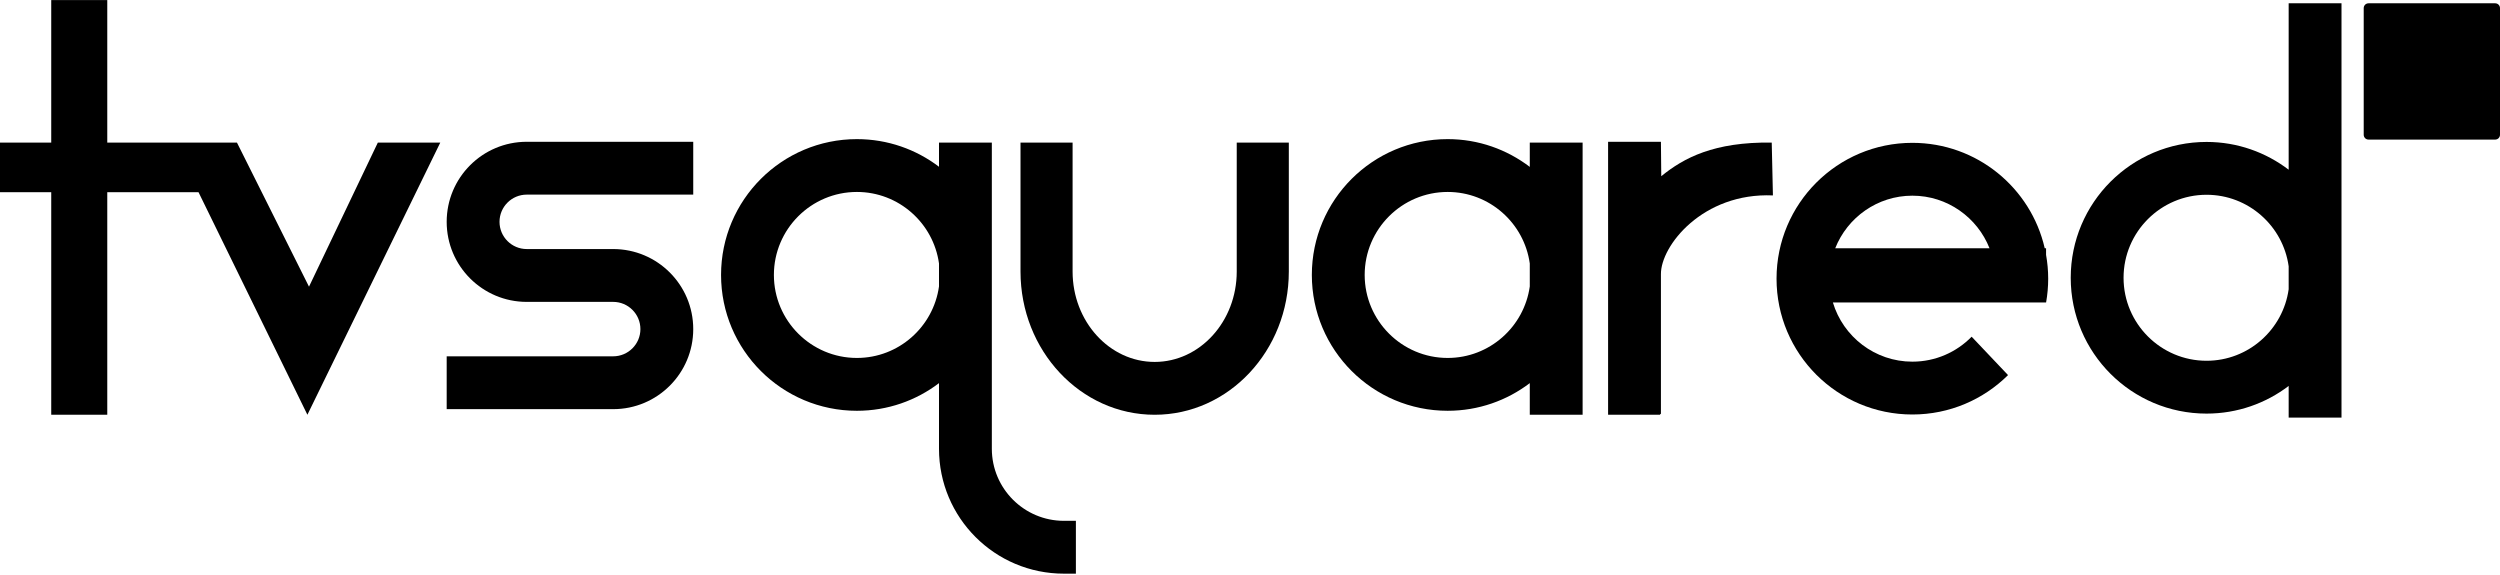
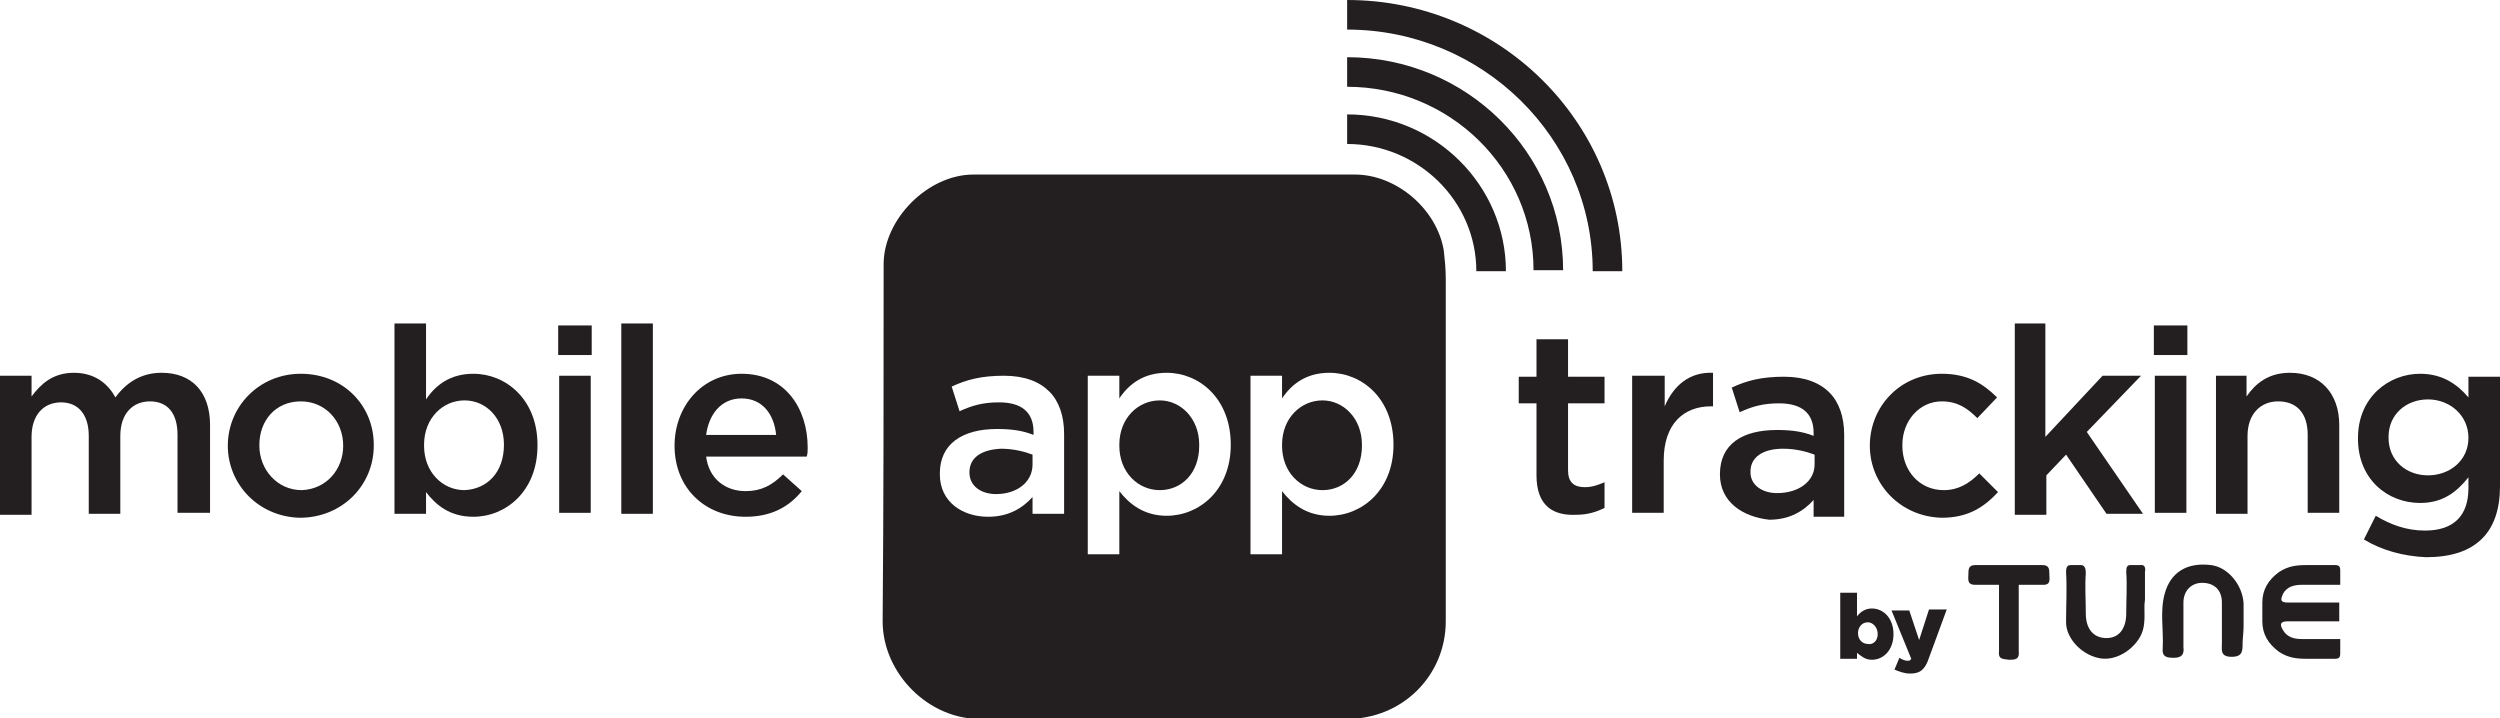
- <svg xmlns="http://www.w3.org/2000/svg" version="1.1" id="Layer_1" x="0px" y="0px" width="500px" height="115px" viewBox="0 0 500 115" enable-background="new 0 0 500 115" xml:space="preserve">
+ <svg xmlns="http://www.w3.org/2000/svg" version="1.1" id="Layer_1" x="0px" y="0px" width="253.5px" height="72.8px" viewBox="0 0 253.5 72.8" enable-background="new 0 0 253.5 72.8" xml:space="preserve">
+   <path fill="#231F20" d="M227.5,63.5c0-0.8,0-1.5,0-2.3c-0.1-1.9-1.6-3.7-3.3-3.9c-2.4-0.3-4.1,0.7-4.7,2.9c-0.5,1.8-0.1,3.7-0.2,5.5  c-0.1,0.9,0.4,1,1.1,1c0.8,0,1.1-0.3,1-1.1c0-1.5,0-3,0-4.5c0-1.2,0.8-2,1.9-2c1.2,0,2,0.7,2,2c0,1.4,0,2.7,0,4.1  c0,0.7-0.2,1.4,1,1.4c1.1,0,1.1-0.6,1.1-1.4C227.4,64.8,227.5,64.1,227.5,63.5z" />
  <g>
-     <polygon points="61.8,57.335 47.39,28.517 21.454,28.517 21.454,0.018 10.247,0.018 10.247,28.517 0,28.517 0,38.443    10.247,38.443 10.247,82.951 21.454,82.951 21.454,38.443 39.705,38.443 61.479,82.951 88.056,28.517 75.568,28.517  " />
-     <path d="M89.337,44.367c0,8.842,7.168,16.01,16.01,16.01h3.221c0,0,0,0,0,0h14.071c3.001,0,5.443,2.442,5.443,5.443   c0,3.001-2.442,5.443-5.443,5.443H89.337v10.567h33.301c8.842,0,16.01-7.168,16.01-16.01c0-8.842-7.168-16.01-16.01-16.01h-0.115   c0,0,0,0,0,0h-17.177c-3.001,0-5.443-2.442-5.443-5.443s2.442-5.443,5.443-5.443h33.302V28.356h-33.301   C96.505,28.356,89.337,35.524,89.337,44.367z" />
-     <path d="M198.367,89.756V28.517H187.8v4.837c-4.562-3.467-10.25-5.529-16.422-5.529c-15.003,0-27.166,12.163-27.166,27.166   s12.163,27.166,27.166,27.166c6.172,0,11.86-2.062,16.422-5.529v13.128c0,13.794,11.182,24.976,24.976,24.976h2.402v-10.567h-2.402   C204.831,104.165,198.367,97.701,198.367,89.756z M171.378,71.589c-9.153,0-16.599-7.446-16.599-16.599s7.446-16.599,16.599-16.599   c8.373,0,15.3,6.238,16.422,14.307v4.585C186.678,65.352,179.752,71.589,171.378,71.589z" />
-     <path d="M247.348,54.311c0,9.966-7.363,18.074-16.414,18.074s-16.415-8.108-16.415-18.074V28.517h-10.417v25.794   c0,15.818,12.013,28.641,26.831,28.641c14.819,0,26.831-12.823,26.831-28.641V28.517h-10.417V54.311z" />
-     <path d="M305.956,33.379c-4.562-3.475-10.244-5.555-16.422-5.555c-15.003,0-27.166,12.163-27.166,27.166   s12.163,27.166,27.166,27.166c6.173,0,11.862-2.062,16.422-5.531v6.326h10.567V28.517h-10.567V33.379z M289.534,71.589   c-9.153,0-16.599-7.446-16.599-16.599s7.446-16.599,16.599-16.599c8.373,0,15.3,6.238,16.422,14.307v4.585   C304.833,65.352,297.907,71.589,289.534,71.589z" />
-     <path d="M457.733,33.943c-4.562-3.475-10.244-5.555-16.422-5.555c-15.003,0-27.166,12.163-27.166,27.166   s12.163,27.166,27.166,27.166c6.173,0,11.862-2.062,16.422-5.531v6.326H468.3V0.659h-10.567V33.943z M441.311,72.153   c-9.153,0-16.599-7.446-16.599-16.599s7.446-16.599,16.599-16.599c8.373,0,15.3,6.238,16.422,14.307v4.585   C456.611,65.915,449.684,72.153,441.311,72.153z" />
-     <path d="M332.253,35.241l-0.068-6.884h-10.567v54.595h10.417v-0.16h0.15V54.843c-0.052-5.673,8.354-16.36,22.4-15.76l-0.238-10.567   C342.819,28.356,336.766,31.563,332.253,35.241z" />
-     <path d="M409.214,49.65h-0.267c-2.764-12.073-13.563-21.082-26.473-21.082c-15.003,0-27.166,12.163-27.166,27.166   S367.47,82.9,382.473,82.9c7.464,0,14.224-3.01,19.134-7.882l-7.278-7.677c-3.015,3.079-7.216,4.992-11.856,4.992   c-7.497,0-13.841-4.998-15.895-11.834h42.635v-0.001c0.001,0.001,0.002,0.001,0.004,0.002c0.276-1.547,0.421-3.139,0.421-4.765   c0-1.626-0.151-3.217-0.425-4.765V49.65z M367.045,49.65c2.433-6.149,8.425-10.515,15.429-10.515s12.995,4.367,15.429,10.515   H367.045z" />
-     <path d="M499.039,0.659h-25.336c-0.531,0-0.961,0.43-0.961,0.961v25.336c0,0.531,0.43,0.961,0.961,0.961h25.336   c0.531,0,0.961-0.43,0.961-0.961V1.619C500,1.089,499.57,0.659,499.039,0.659z" />
+     <path fill="#231F20" d="M0,38.1h3.2v2.1c0.9-1.2,2.1-2.4,4.3-2.4c2,0,3.4,1,4.2,2.5c1.1-1.5,2.6-2.5,4.7-2.5c3,0,4.9,1.9,4.9,5.3   v8.9H18v-7.9c0-2.2-1-3.4-2.8-3.4c-1.7,0-3,1.2-3,3.5v7.9H9v-7.9c0-2.2-1.1-3.4-2.8-3.4c-1.8,0-3,1.3-3,3.5v7.9H0V38.1z" />
+     <path fill="#231F20" d="M23.1,45.2L23.1,45.2c0-4,3.2-7.3,7.4-7.3c4.3,0,7.4,3.2,7.4,7.2v0.1c0,4-3.2,7.3-7.5,7.3   C26.2,52.4,23.1,49.1,23.1,45.2z M34.8,45.2L34.8,45.2c0-2.5-1.8-4.5-4.3-4.5c-2.6,0-4.2,2-4.2,4.4v0.1c0,2.4,1.8,4.5,4.3,4.5   C33.1,49.6,34.8,47.6,34.8,45.2z" />
+     <path fill="#231F20" d="M43.2,49.9v2.2H40V32.8h3.2v7.7c1-1.5,2.5-2.6,4.8-2.6c3.3,0,6.5,2.6,6.5,7.2v0.1c0,4.6-3.2,7.2-6.5,7.2   C45.6,52.4,44.2,51.2,43.2,49.9z M51.1,45.1L51.1,45.1c0-2.7-1.8-4.5-4-4.5s-4.1,1.8-4.1,4.5v0.1c0,2.7,1.9,4.5,4.1,4.5   C49.4,49.6,51.1,47.9,51.1,45.1z" />
+     <path fill="#231F20" d="M56.5,33H60v3h-3.4V33z M56.7,38.1h3.2v13.9h-3.2V38.1z" />
+     <path fill="#231F20" d="M63,32.8h3.2v19.3H63V32.8z" />
+     <path fill="#231F20" d="M68.4,45.2L68.4,45.2c0-4,2.8-7.3,6.8-7.3c4.4,0,6.7,3.5,6.7,7.5c0,0.3,0,0.6-0.1,0.9H71.6   c0.3,2.3,2,3.5,4,3.5c1.6,0,2.7-0.6,3.8-1.7l1.9,1.7c-1.3,1.6-3.1,2.6-5.7,2.6C71.5,52.4,68.4,49.5,68.4,45.2z M78.7,44.1   c-0.2-2.1-1.4-3.7-3.5-3.7c-2,0-3.3,1.5-3.6,3.7H78.7z" />
  </g>
+   <g>
+     <path fill="#231F20" d="M134.1,40.6c-2.2,0-4.1,1.8-4.1,4.5v0.1c0,2.7,1.9,4.5,4.1,4.5c2.2,0,4-1.7,4-4.5v-0.1   C138.1,42.4,136.2,40.6,134.1,40.6z" />
+     <path fill="#231F20" d="M117.6,40.6c-2.2,0-4.1,1.8-4.1,4.5v0.1c0,2.7,1.9,4.5,4.1,4.5c2.2,0,4-1.7,4-4.5v-0.1   C121.6,42.4,119.7,40.6,117.6,40.6z" />
+     <path fill="#231F20" d="M146.4,25.4c-0.7-4.2-4.8-7.7-9-7.7c-12.9,0-25.8,0-38.7,0c-4.6,0-9.1,4.5-9.1,9.1c0,12.1,0,24.1-0.1,36.2   c0,5.3,4.7,10,10,9.9c6.2-0.1,12.3,0,18.5,0c6.2,0,12.4,0,18.6,0c5.6,0,10-4.4,10-9.9c0-11.6,0-23.2,0-34.7   C146.6,27.2,146.5,26.3,146.4,25.4z M107.8,52.1h-3.1v-1.7c-1,1.1-2.4,2-4.5,2c-2.6,0-4.9-1.5-4.9-4.3V48c0-3,2.3-4.5,5.8-4.5   c1.6,0,2.7,0.2,3.7,0.6v-0.3c0-2-1.2-3-3.5-3c-1.6,0-2.7,0.3-4,0.9l-0.8-2.5c1.5-0.7,3-1.1,5.3-1.1c2.1,0,3.6,0.6,4.6,1.6   c1,1,1.5,2.5,1.5,4.3V52.1z M124.8,45.1c0,4.6-3.2,7.2-6.5,7.2c-2.3,0-3.8-1.2-4.8-2.5v6.4h-3.2V38.1h3.2v2.3   c1-1.5,2.5-2.6,4.8-2.6C121.6,37.8,124.8,40.4,124.8,45.1L124.8,45.1z M141.3,45.1c0,4.6-3.2,7.2-6.5,7.2c-2.3,0-3.8-1.2-4.8-2.5   v6.4h-3.2V38.1h3.2v2.3c1-1.5,2.5-2.6,4.8-2.6C138.1,37.8,141.3,40.4,141.3,45.1L141.3,45.1z" />
+     <path fill="#231F20" d="M98.3,47.9L98.3,47.9c0,1.4,1.2,2.2,2.7,2.2c2.1,0,3.7-1.2,3.7-3v-1c-0.8-0.3-1.9-0.6-3.2-0.6   C99.5,45.6,98.3,46.4,98.3,47.9z" />
+   </g>
+   <g>
+     <path fill="#231F20" d="M188.3,66.2v0.6h-1.7v-6.7h1.7v2.4c0.3-0.4,0.8-0.8,1.5-0.8c1.2,0,2.2,1,2.2,2.6v0c0,1.6-1,2.6-2.2,2.6   C189.1,66.9,188.7,66.5,188.3,66.2z M190.4,64.3L190.4,64.3c0-0.7-0.5-1.2-1-1.2c-0.6,0-1,0.5-1,1.1v0c0,0.7,0.5,1.1,1,1.1   C189.9,65.4,190.4,65,190.4,64.3z" />
+     <path fill="#231F20" d="M195.6,61.8h1.8l-1.8,4.9c-0.4,1.2-0.9,1.6-1.9,1.6c-0.6,0-1.1-0.2-1.6-0.4l0.5-1.2   c0.3,0.2,0.6,0.3,0.8,0.3c0.2,0,0.3,0,0.4-0.2l-2-4.9h1.8l1,3L195.6,61.8z" />
+   </g>
+   <g>
+     <path fill="#231F20" d="M155.8,48.2v-7.3H154v-2.7h1.8v-3.8h3.2v3.8h3.7v2.7H159v6.8c0,1.2,0.6,1.7,1.7,1.7c0.7,0,1.3-0.2,2-0.5   v2.6c-0.8,0.4-1.7,0.7-2.9,0.7C157.5,52.3,155.8,51.3,155.8,48.2z" />
+     <path fill="#231F20" d="M165.6,38.1h3.2v3.1c0.9-2.1,2.5-3.5,4.9-3.4v3.4h-0.2c-2.8,0-4.8,1.8-4.8,5.5v5.3h-3.2V38.1z" />
+     <path fill="#231F20" d="M174.4,48.1L174.4,48.1c0-3.1,2.3-4.5,5.8-4.5c1.6,0,2.7,0.2,3.7,0.6v-0.3c0-2-1.2-3-3.5-3   c-1.6,0-2.7,0.3-4,0.9l-0.8-2.5c1.5-0.7,3-1.1,5.3-1.1c2.1,0,3.6,0.6,4.6,1.6c1,1,1.5,2.5,1.5,4.3v8.3h-3.1v-1.7   c-1,1.1-2.4,2-4.5,2C176.7,52.4,174.4,50.9,174.4,48.1z M184,47.1v-1c-0.8-0.3-1.9-0.6-3.2-0.6c-2.1,0-3.3,0.9-3.3,2.3v0.1   c0,1.3,1.2,2.1,2.7,2.1C182.4,50,184,48.8,184,47.1z" />
+     <path fill="#231F20" d="M189.6,45.2L189.6,45.2c0-4,3.1-7.3,7.3-7.3c2.6,0,4.2,1,5.6,2.4l-2,2.1c-1-1-2-1.7-3.6-1.7   c-2.3,0-4,2-4,4.4v0.1c0,2.5,1.7,4.5,4.2,4.5c1.5,0,2.6-0.7,3.6-1.7l1.9,1.9c-1.4,1.5-3,2.6-5.7,2.6   C192.7,52.4,189.6,49.1,189.6,45.2z" />
+     <path fill="#231F20" d="M204.2,32.8h3.2v11.5l5.8-6.2h3.9l-5.5,5.7l5.7,8.3h-3.7l-4.1-6l-2,2.1v4h-3.2V32.8z" />
+     <path fill="#231F20" d="M218.4,33h3.4v3h-3.4V33z M218.5,38.1h3.2v13.9h-3.2V38.1z" />
+     <path fill="#231F20" d="M224.6,38.1h3.2v2.1c0.9-1.3,2.2-2.4,4.4-2.4c3.1,0,5,2.1,5,5.3v8.9H234v-7.9c0-2.2-1.1-3.4-3-3.4   c-1.8,0-3.1,1.3-3.1,3.5v7.9h-3.2V38.1z" />
+     <path fill="#231F20" d="M239.7,54.7l1.2-2.4c1.5,0.9,3.1,1.5,5,1.5c2.9,0,4.4-1.5,4.4-4.3v-1.1c-1.2,1.5-2.6,2.6-4.9,2.6   c-3.3,0-6.3-2.4-6.3-6.5v-0.1c0-4.1,3.1-6.5,6.3-6.5c2.3,0,3.8,1.1,4.9,2.4v-2.1h3.2v11.1c0,2.3-0.6,4.1-1.8,5.3   c-1.3,1.3-3.2,1.9-5.7,1.9C243.7,56.4,241.5,55.8,239.7,54.7z M250.3,44.4L250.3,44.4c0-2.3-1.9-3.9-4.1-3.9s-4,1.5-4,3.8v0.1   c0,2.3,1.8,3.8,4,3.8C248.4,48.2,250.3,46.7,250.3,44.4z" />
+   </g>
+   <path fill="#231F20" d="M207.8,58.1c0-0.5-0.1-0.8-0.7-0.8c-0.8,0-1.6,0-2.4,0c-0.3,0-0.6,0-0.9,0c0,0-0.1,0-0.1,0c0,0-0.1,0-0.1,0  c-0.3,0-0.6,0-0.9,0c-0.8,0-1.6,0-2.4,0c-0.6,0-0.7,0.3-0.7,0.8c0,0.6-0.2,1.2,0.7,1.2c0,0,0.1,0,0.1,0l1.9,0h0.4v0.6v5.8  c0,0.1,0,0.2,0,0.3c-0.1,0.9,0.4,0.8,1,0.9c0.6,0,1.1,0,1-0.9c0-0.1,0-0.2,0-0.3v-5.8v-0.6h0.4h2.1C208,59.3,207.8,58.7,207.8,58.1z  " />
+   <g>
+     <path fill="#231F20" d="M217.2,57.3h-0.4c0,0-0.1,0-0.1,0c-0.1,0-0.2,0-0.3,0H216c-0.3,0-0.4,0.2-0.4,0.7c0.1,1.4,0,2.8,0,4.2   c0,1.5-0.7,2.5-2,2.5c-1.3,0-2.1-0.9-2.1-2.5c0-1.4-0.1-2.7,0-4.1c0-0.6-0.2-0.8-0.5-0.8h-0.5c-0.1,0-0.1,0-0.2,0h-0.3   c-0.3,0-0.5,0.1-0.5,0.7c0.1,1.7,0,3.4,0,5.1c0,1.6,1.5,3.2,3.2,3.6c1.5,0.4,3.2-0.5,4.1-1.8c1-1.4,0.5-2.9,0.7-4.1   c0-1.1,0-2,0-2.8C217.6,57.5,217.4,57.3,217.2,57.3z" />
+   </g>
+   <path fill="#231F20" d="M237.2,61.8v-0.7h-0.4h-0.6H234c-0.7,0-1.4,0-2,0c-0.9,0-0.7-0.4-0.5-0.9c0.4-0.7,1.1-0.9,1.9-0.9  c0.5,0,1,0,1.6,0h0h1.9h0.4v-0.5v0v-0.8v-0.2c0-0.3-0.1-0.5-0.5-0.5c0,0,0,0,0,0h-0.1c0,0,0,0,0,0h-2.9h0c-0.9,0-1.8,0.1-2.7,0.7  c-1.1,0.8-1.7,1.8-1.7,3.1c0,0.2,0,0.6,0,1h0c0,0,0,0.1,0,0.1c0,0,0,0.1,0,0.1h0c0,0.2,0,0.5,0,0.7c0,1.3,0.6,2.3,1.7,3.1  c0.9,0.6,1.8,0.7,2.7,0.7h0h2.9c0,0,0,0,0,0h0.1c0,0,0,0,0,0c0.4,0,0.5-0.2,0.5-0.5v-0.2v-0.8v0v-0.5h-0.4h-1.9h0c-0.5,0-1,0-1.6,0  c-0.8,0-1.5-0.2-1.9-0.9c-0.3-0.5-0.4-0.9,0.5-0.9c0.7,0,1.4,0,2,0h2.2h0.6h0.4v-0.6h0C237.2,62.2,237.2,61.9,237.2,61.8z" />
+   <path fill="#231F20" d="M164.5,27.5h-3C161.5,14,150.3,3,136.6,3V0C152,0,164.5,12.3,164.5,27.5z" />
+   <path fill="#231F20" d="M158.5,27.4h-3c0-10.3-8.5-18.6-18.9-18.6v-3C148.7,5.8,158.5,15.5,158.5,27.4z" />
+   <path fill="#231F20" d="M152.7,27.5h-3c0-7.1-5.9-12.9-13.1-12.9v-3C145.5,11.6,152.7,18.8,152.7,27.5z" />
</svg>
